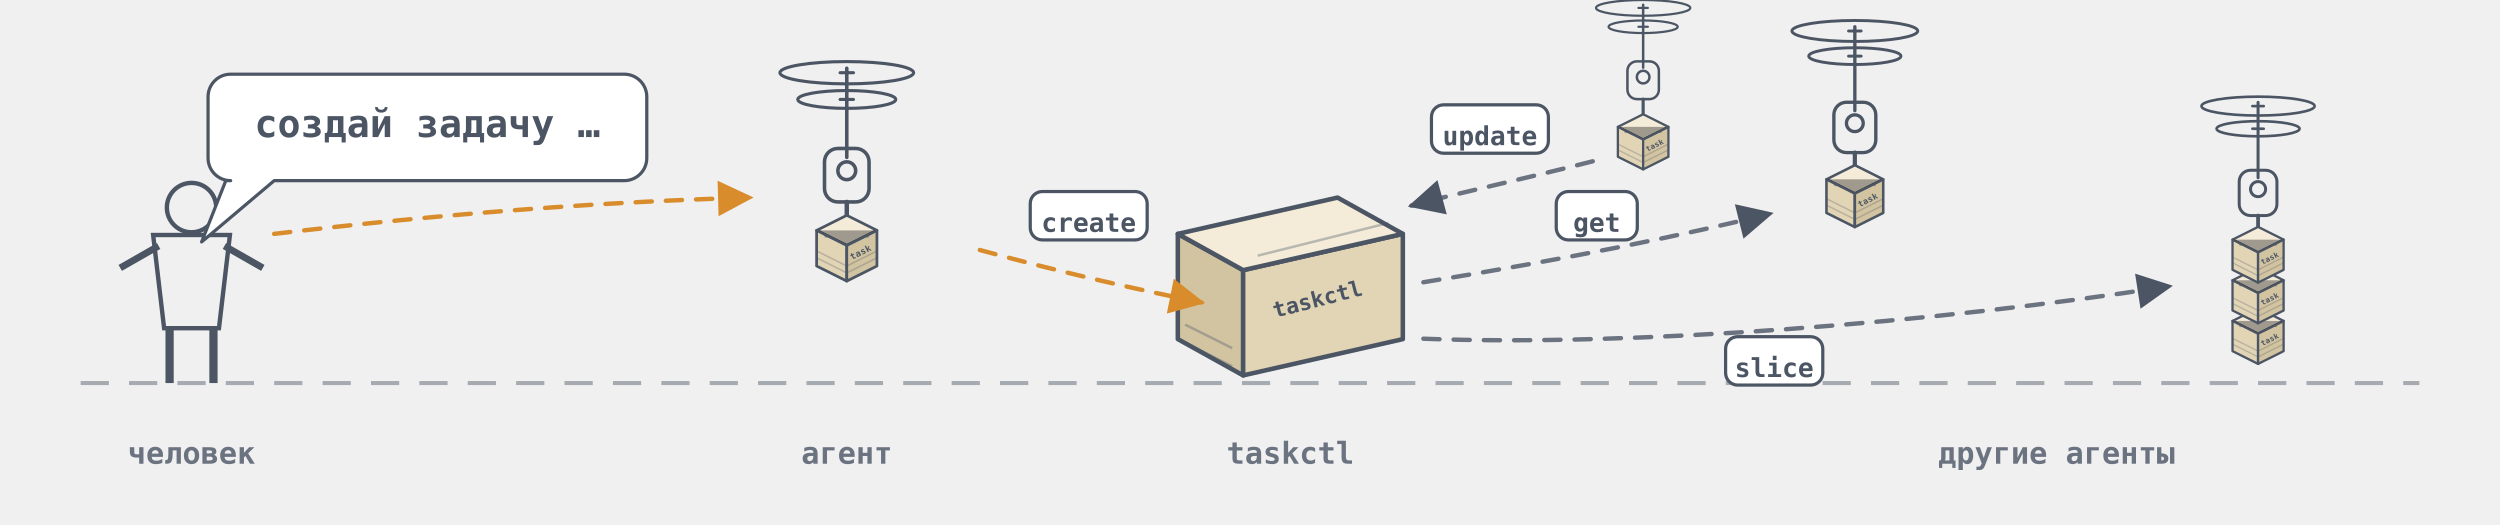
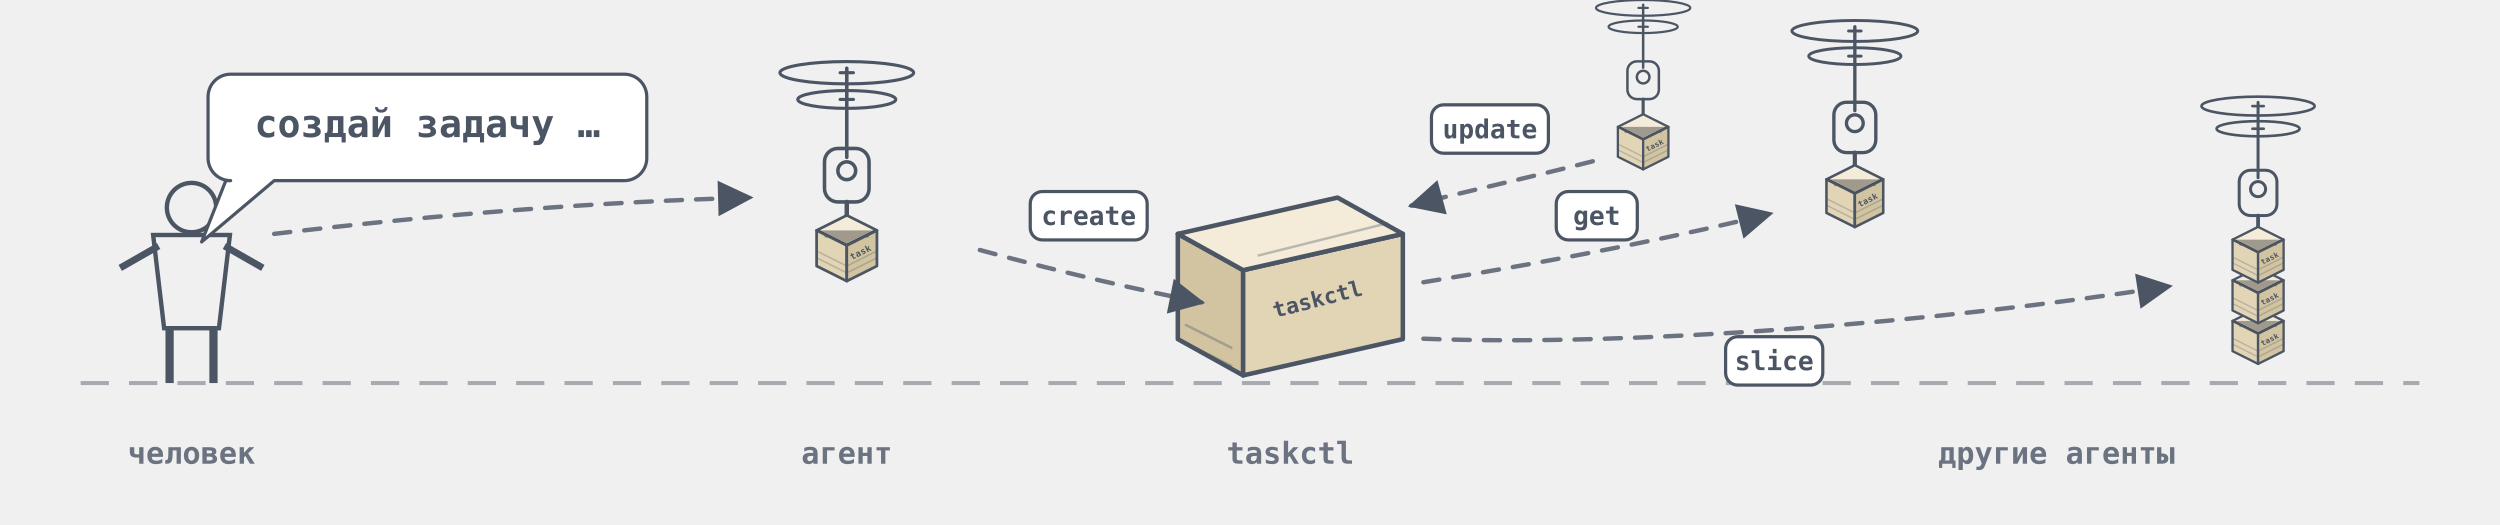
<svg xmlns="http://www.w3.org/2000/svg" viewBox="0 220 1240 260" width="1240" height="260">
  <defs>
    <marker id="a-ink" viewBox="0 0 10 10" refX="9" refY="5" markerWidth="8" markerHeight="8" orient="auto-start-reverse">
      <path d="M0 0 L10 5 L0 10 z" fill="#4b5563" />
-     </marker>
-     <marker id="a-arm" viewBox="0 0 10 10" refX="9" refY="5" markerWidth="8" markerHeight="8" orient="auto-start-reverse">
-       <path d="M0 0 L10 5 L0 10 z" fill="#d98c2b" />
    </marker>
  </defs>
  <path d="M40 410 H1200" stroke="#4b5563" stroke-width="2" stroke-dasharray="14 10" opacity="0.45" />
  <g transform="translate(95,308) scale(0.85) translate(-180,-180)">
    <g transform="translate(180,300) scale(1.6)" stroke="#4b5563" fill="none" stroke-width="1.6">
      <circle cx="0" cy="-64" r="9" />
      <path d="M-14,-54 h28 l-4,34 h-20 z" />
      <path d="M-8,0 V-20 M8,0 V-20" stroke-width="3" />
      <path d="M12,-50 L26,-42" stroke-width="2.5" />
      <path d="M-12,-50 L-26,-42" stroke-width="2.5" />
    </g>
  </g>
  <g transform="translate(100,340) scale(0.8) translate(-100,-340)">
    <path d="M118,236 H362 A14,14 0 0 1 376,250 V288 A14,14 0 0 1 362,302 H145 L100,340 L115,302 H118 A14,14 0 0 1 104,288 V250 A14,14 0 0 1 118,236 Z" fill="#ffffff" stroke="#4b5563" stroke-width="2" stroke-linejoin="round" />
  </g>
  <text x="212" y="288" font-family="ui-monospace, SFMono-Regular, Menlo, Consolas, monospace" font-size="19" font-weight="600" fill="#4b5563" text-anchor="middle">создай задачу …</text>
  <text x="95" y="450" font-family="ui-monospace, SFMono-Regular, Menlo, Consolas, monospace" font-size="15" font-weight="600" fill="#6b7280" text-anchor="middle">человек</text>
-   <path d="M136 336 C 220 326, 300 320, 372 318" fill="none" stroke="#d98c2b" stroke-width="2.2" stroke-linecap="round" stroke-dasharray="8 7" marker-end="url(#a-arm)" />
+   <path d="M136 336 C 220 326, 300 320, 372 318" fill="none" stroke="#6b7280" stroke-width="2.2" stroke-linecap="round" stroke-dasharray="8 7" marker-end="url(#a-ink)" />
  <g transform="translate(420,321.35) scale(0.85) translate(-180,-180)">
    <g transform="translate(180,150) scale(1.3)" stroke="#4b5563" fill="none" stroke-width="1.6" stroke-linejoin="round" stroke-linecap="round">
      <path d="M0,2 V-38" />
      <ellipse cx="0" cy="-36" rx="30" ry="5" stroke-width="1.4" />
      <path d="M-3 -36 h6" stroke-width="1.4" />
      <ellipse cx="0" cy="-24" rx="22" ry="4" stroke-width="1.4" />
      <path d="M-3 -24 h6" stroke-width="1.4" />
      <rect x="-10" y="-2" width="20" height="24" rx="6" />
      <circle cx="0" cy="8" r="4" />
      <path d="M0,22 V44" stroke-width="2" />
      <path d="M-8,52 L-2,44 M8,52 L2,44" stroke-width="2" />
    </g>
    <g transform="translate(180,204) scale(0.8)">
      <path d="M0,-22 L22,-11 L0,0 L-22,-11 Z" fill="#f4ecd9" stroke="#4b5563" stroke-width="2" stroke-linejoin="round" />
      <path d="M-22,-11 L0,0 L0,26 L-22,15 Z" fill="#e2d5b6" stroke="#4b5563" stroke-width="2" stroke-linejoin="round" />
      <path d="M22,-11 L0,0 L0,26 L22,15 Z" fill="#d2c4a1" stroke="#4b5563" stroke-width="2" stroke-linejoin="round" />
      <path d="M-22,4 L0,15 M-22,9 L0,20 M22,4 L0,15 M22,9 L0,20" stroke="#4b5563" stroke-width="1.2" opacity="0.28" />
      <path d="M-22,-11 L0,0 L22,-11" stroke="#4b5563" stroke-width="1.6" opacity="0.35" />
      <circle cx="-15" cy="-7" r="1.4" fill="#4b5563" opacity="0.5" />
      <circle cx="15" cy="-7" r="1.4" fill="#4b5563" opacity="0.5" />
      <text x="11" y="7" font-family="ui-monospace, SFMono-Regular, Menlo, Consolas, monospace" font-size="6.5" font-weight="600" fill="#4b5563" text-anchor="middle" letter-spacing="0.2" transform="rotate(-26.57,11,7)">task</text>
    </g>
  </g>
  <text x="420" y="450" font-family="ui-monospace, SFMono-Regular, Menlo, Consolas, monospace" font-size="15" font-weight="600" fill="#6b7280" text-anchor="middle">агент</text>
  <g transform="translate(640,300) scale(0.9) translate(-180,-180)">
    <g transform="translate(180,240)">
      <path d="M-62,-20 L-26,0 L-26,58 L-62,38 Z" fill="#d2c4a1" stroke="#4b5563" stroke-width="2.5" stroke-linejoin="round" />
      <path d="M-26,0 L62,-20 L62,38 L-26,58 Z" fill="#e2d5b6" stroke="#4b5563" stroke-width="2.5" stroke-linejoin="round" />
      <path d="M-62,-20 L26,-40 L62,-20 L-26,0 Z" fill="#f4ecd9" stroke="#4b5563" stroke-width="2.5" stroke-linejoin="round" />
      <path d="M-58,30 L-32,43 M-58,40 L-32,53" stroke="#4b5563" stroke-width="1.4" opacity="0.35" />
      <path d="M-18,-8 L54,-26" stroke="#4b5563" stroke-width="1.4" opacity="0.35" />
      <text x="16" y="20" font-family="ui-monospace, SFMono-Regular, Menlo, Consolas, monospace" font-size="12" font-weight="600" fill="#4b5563" text-anchor="middle" transform="rotate(-14.5,16,20)">taskctl</text>
    </g>
  </g>
  <text x="640" y="450" font-family="ui-monospace, SFMono-Regular, Menlo, Consolas, monospace" font-size="15" font-weight="600" fill="#6b7280" text-anchor="middle">taskctl</text>
-   <path d="M486 344 C 530 356, 566 364, 596 370" fill="none" stroke="#d98c2b" stroke-width="2.2" stroke-linecap="round" stroke-dasharray="8 7" marker-end="url(#a-arm)" />
+   <path d="M486 344 C 530 356, 566 364, 596 370" fill="none" stroke="#6b7280" stroke-width="2.2" stroke-linecap="round" stroke-dasharray="8 7" marker-end="url(#a-ink)" />
  <rect x="511" y="315" width="58" height="24" rx="6" fill="#ffffff" stroke="#4b5563" stroke-width="1.6" />
-   <text x="540" y="335" font-family="ui-monospace, SFMono-Regular, Menlo, Consolas, monospace" font-size="13" font-weight="600" fill="#4b5563" text-anchor="middle">create</text>
+   <text x="540" y="331.6" font-family="ui-monospace, SFMono-Regular, Menlo, Consolas, monospace" font-size="13" font-weight="600" fill="#4b5563" text-anchor="middle">create</text>
  <g transform="translate(1120,327.92) scale(0.72) translate(-180,-180)">
    <g transform="translate(180,150) scale(1.3)" stroke="#4b5563" fill="none" stroke-width="1.6" stroke-linejoin="round" stroke-linecap="round">
      <path d="M0,2 V-38" />
      <ellipse cx="0" cy="-36" rx="30" ry="5" stroke-width="1.4" />
      <path d="M-3 -36 h6" stroke-width="1.4" />
      <ellipse cx="0" cy="-24" rx="22" ry="4" stroke-width="1.4" />
      <path d="M-3 -24 h6" stroke-width="1.4" />
      <rect x="-10" y="-2" width="20" height="24" rx="6" />
      <circle cx="0" cy="8" r="4" />
      <path d="M0,22 V44" stroke-width="2" />
      <path d="M-8,52 L-2,44 M8,52 L2,44" stroke-width="2" />
    </g>
    <g transform="translate(180,260) scale(0.8)">
      <path d="M0,-22 L22,-11 L0,0 L-22,-11 Z" fill="#f4ecd9" stroke="#4b5563" stroke-width="2" stroke-linejoin="round" />
      <path d="M-22,-11 L0,0 L0,26 L-22,15 Z" fill="#e2d5b6" stroke="#4b5563" stroke-width="2" stroke-linejoin="round" />
      <path d="M22,-11 L0,0 L0,26 L22,15 Z" fill="#d2c4a1" stroke="#4b5563" stroke-width="2" stroke-linejoin="round" />
      <path d="M-22,4 L0,15 M-22,9 L0,20 M22,4 L0,15 M22,9 L0,20" stroke="#4b5563" stroke-width="1.2" opacity="0.28" />
      <path d="M-22,-11 L0,0 L22,-11" stroke="#4b5563" stroke-width="1.6" opacity="0.35" />
      <circle cx="-15" cy="-7" r="1.4" fill="#4b5563" opacity="0.5" />
      <circle cx="15" cy="-7" r="1.4" fill="#4b5563" opacity="0.5" />
      <text x="11" y="7" font-family="ui-monospace, SFMono-Regular, Menlo, Consolas, monospace" font-size="6.5" font-weight="600" fill="#4b5563" text-anchor="middle" letter-spacing="0.2" transform="rotate(-26.57,11,7)">task</text>
    </g>
    <g transform="translate(180,232) scale(0.8)">
      <path d="M0,-22 L22,-11 L0,0 L-22,-11 Z" fill="#f4ecd9" stroke="#4b5563" stroke-width="2" stroke-linejoin="round" />
      <path d="M-22,-11 L0,0 L0,26 L-22,15 Z" fill="#e2d5b6" stroke="#4b5563" stroke-width="2" stroke-linejoin="round" />
      <path d="M22,-11 L0,0 L0,26 L22,15 Z" fill="#d2c4a1" stroke="#4b5563" stroke-width="2" stroke-linejoin="round" />
      <path d="M-22,4 L0,15 M-22,9 L0,20 M22,4 L0,15 M22,9 L0,20" stroke="#4b5563" stroke-width="1.2" opacity="0.28" />
      <path d="M-22,-11 L0,0 L22,-11" stroke="#4b5563" stroke-width="1.6" opacity="0.35" />
      <circle cx="-15" cy="-7" r="1.4" fill="#4b5563" opacity="0.5" />
      <circle cx="15" cy="-7" r="1.4" fill="#4b5563" opacity="0.5" />
      <text x="11" y="7" font-family="ui-monospace, SFMono-Regular, Menlo, Consolas, monospace" font-size="6.5" font-weight="600" fill="#4b5563" text-anchor="middle" letter-spacing="0.2" transform="rotate(-26.57,11,7)">task</text>
    </g>
    <g transform="translate(180,204) scale(0.8)">
      <path d="M0,-22 L22,-11 L0,0 L-22,-11 Z" fill="#f4ecd9" stroke="#4b5563" stroke-width="2" stroke-linejoin="round" />
      <path d="M-22,-11 L0,0 L0,26 L-22,15 Z" fill="#e2d5b6" stroke="#4b5563" stroke-width="2" stroke-linejoin="round" />
      <path d="M22,-11 L0,0 L0,26 L22,15 Z" fill="#d2c4a1" stroke="#4b5563" stroke-width="2" stroke-linejoin="round" />
      <path d="M-22,4 L0,15 M-22,9 L0,20 M22,4 L0,15 M22,9 L0,20" stroke="#4b5563" stroke-width="1.2" opacity="0.28" />
      <path d="M-22,-11 L0,0 L22,-11" stroke="#4b5563" stroke-width="1.6" opacity="0.35" />
      <circle cx="-15" cy="-7" r="1.4" fill="#4b5563" opacity="0.5" />
      <circle cx="15" cy="-7" r="1.4" fill="#4b5563" opacity="0.5" />
      <text x="11" y="7" font-family="ui-monospace, SFMono-Regular, Menlo, Consolas, monospace" font-size="6.5" font-weight="600" fill="#4b5563" text-anchor="middle" letter-spacing="0.2" transform="rotate(-26.57,11,7)">task</text>
    </g>
  </g>
  <g transform="translate(920,296.8) scale(0.8) translate(-180,-180)">
    <g transform="translate(180,150) scale(1.3)" stroke="#4b5563" fill="none" stroke-width="1.6" stroke-linejoin="round" stroke-linecap="round">
      <path d="M0,2 V-38" />
      <ellipse cx="0" cy="-36" rx="30" ry="5" stroke-width="1.4" />
      <path d="M-3 -36 h6" stroke-width="1.4" />
      <ellipse cx="0" cy="-24" rx="22" ry="4" stroke-width="1.4" />
      <path d="M-3 -24 h6" stroke-width="1.4" />
      <rect x="-10" y="-2" width="20" height="24" rx="6" />
      <circle cx="0" cy="8" r="4" />
      <path d="M0,22 V44" stroke-width="2" />
      <path d="M-8,52 L-2,44 M8,52 L2,44" stroke-width="2" />
    </g>
    <g transform="translate(180,204) scale(0.8)">
      <path d="M0,-22 L22,-11 L0,0 L-22,-11 Z" fill="#f4ecd9" stroke="#4b5563" stroke-width="2" stroke-linejoin="round" />
      <path d="M-22,-11 L0,0 L0,26 L-22,15 Z" fill="#e2d5b6" stroke="#4b5563" stroke-width="2" stroke-linejoin="round" />
      <path d="M22,-11 L0,0 L0,26 L22,15 Z" fill="#d2c4a1" stroke="#4b5563" stroke-width="2" stroke-linejoin="round" />
      <path d="M-22,4 L0,15 M-22,9 L0,20 M22,4 L0,15 M22,9 L0,20" stroke="#4b5563" stroke-width="1.2" opacity="0.28" />
      <path d="M-22,-11 L0,0 L22,-11" stroke="#4b5563" stroke-width="1.6" opacity="0.35" />
      <circle cx="-15" cy="-7" r="1.4" fill="#4b5563" opacity="0.5" />
      <circle cx="15" cy="-7" r="1.4" fill="#4b5563" opacity="0.5" />
      <text x="11" y="7" font-family="ui-monospace, SFMono-Regular, Menlo, Consolas, monospace" font-size="6.5" font-weight="600" fill="#4b5563" text-anchor="middle" letter-spacing="0.2" transform="rotate(-26.57,11,7)">task</text>
    </g>
  </g>
  <text x="1020" y="450" font-family="ui-monospace, SFMono-Regular, Menlo, Consolas, monospace" font-size="15" font-weight="600" fill="#6b7280" text-anchor="middle">другие агенты</text>
  <path d="M706 360 C 780 348, 838 336, 878 326" fill="none" stroke="#6b7280" stroke-width="2.2" stroke-linecap="round" stroke-dasharray="8 7" marker-end="url(#a-ink)" />
  <path d="M706 388 C 810 392, 960 380, 1076 362" fill="none" stroke="#6b7280" stroke-width="2.2" stroke-linecap="round" stroke-dasharray="8 7" marker-end="url(#a-ink)" />
  <g transform="translate(815,270) scale(0.6) translate(-180,-180)">
    <g transform="translate(180,150) scale(1.3)" stroke="#4b5563" fill="none" stroke-width="1.6" stroke-linejoin="round" stroke-linecap="round">
      <path d="M0,2 V-38" />
      <ellipse cx="0" cy="-36" rx="30" ry="5" stroke-width="1.4" />
      <path d="M-3 -36 h6" stroke-width="1.4" />
      <ellipse cx="0" cy="-24" rx="22" ry="4" stroke-width="1.4" />
      <path d="M-3 -24 h6" stroke-width="1.4" />
      <rect x="-10" y="-2" width="20" height="24" rx="6" />
      <circle cx="0" cy="8" r="4" />
      <path d="M0,22 V44" stroke-width="2" />
      <path d="M-8,52 L-2,44 M8,52 L2,44" stroke-width="2" />
    </g>
    <g transform="translate(180,212) scale(0.95)">
      <path d="M0,-22 L22,-11 L0,0 L-22,-11 Z" fill="#f4ecd9" stroke="#4b5563" stroke-width="2" stroke-linejoin="round" />
      <path d="M-22,-11 L0,0 L0,26 L-22,15 Z" fill="#e2d5b6" stroke="#4b5563" stroke-width="2" stroke-linejoin="round" />
      <path d="M22,-11 L0,0 L0,26 L22,15 Z" fill="#d2c4a1" stroke="#4b5563" stroke-width="2" stroke-linejoin="round" />
      <path d="M-22,4 L0,15 M-22,9 L0,20 M22,4 L0,15 M22,9 L0,20" stroke="#4b5563" stroke-width="1.2" opacity="0.28" />
      <path d="M-22,-11 L0,0 L22,-11" stroke="#4b5563" stroke-width="1.6" opacity="0.35" />
      <circle cx="-15" cy="-7" r="1.4" fill="#4b5563" opacity="0.5" />
      <circle cx="15" cy="-7" r="1.4" fill="#4b5563" opacity="0.5" />
      <text x="11" y="7" font-family="ui-monospace, SFMono-Regular, Menlo, Consolas, monospace" font-size="6.5" font-weight="600" fill="#4b5563" text-anchor="middle" letter-spacing="0.2" transform="rotate(-26.57,11,7)">task</text>
    </g>
  </g>
  <path d="M790 300 C 755 309, 722 316, 700 322" fill="none" stroke="#6b7280" stroke-width="2.2" stroke-linecap="round" stroke-dasharray="8 7" marker-end="url(#a-ink)" />
  <rect x="710" y="272" width="58" height="24" rx="6" fill="#ffffff" stroke="#4b5563" stroke-width="1.6" />
-   <text x="739" y="292" font-family="ui-monospace, SFMono-Regular, Menlo, Consolas, monospace" font-size="13" font-weight="600" fill="#4b5563" text-anchor="middle">update</text>
+   <text x="739" y="288.6" font-family="ui-monospace, SFMono-Regular, Menlo, Consolas, monospace" font-size="13" font-weight="600" fill="#4b5563" text-anchor="middle">update</text>
  <rect x="771.9" y="315" width="40.2" height="24" rx="6" fill="#ffffff" stroke="#4b5563" stroke-width="1.6" />
-   <text x="792" y="335" font-family="ui-monospace, SFMono-Regular, Menlo, Consolas, monospace" font-size="13" font-weight="600" fill="#4b5563" text-anchor="middle">get</text>
+   <text x="792" y="331.6" font-family="ui-monospace, SFMono-Regular, Menlo, Consolas, monospace" font-size="13" font-weight="600" fill="#4b5563" text-anchor="middle">get</text>
  <rect x="855.9" y="387" width="48.2" height="24" rx="6" fill="#ffffff" stroke="#4b5563" stroke-width="1.6" />
-   <text x="880" y="407" font-family="ui-monospace, SFMono-Regular, Menlo, Consolas, monospace" font-size="13" font-weight="600" fill="#4b5563" text-anchor="middle">slice</text>
+   <text x="880" y="403.6" font-family="ui-monospace, SFMono-Regular, Menlo, Consolas, monospace" font-size="13" font-weight="600" fill="#4b5563" text-anchor="middle">slice</text>
</svg>
